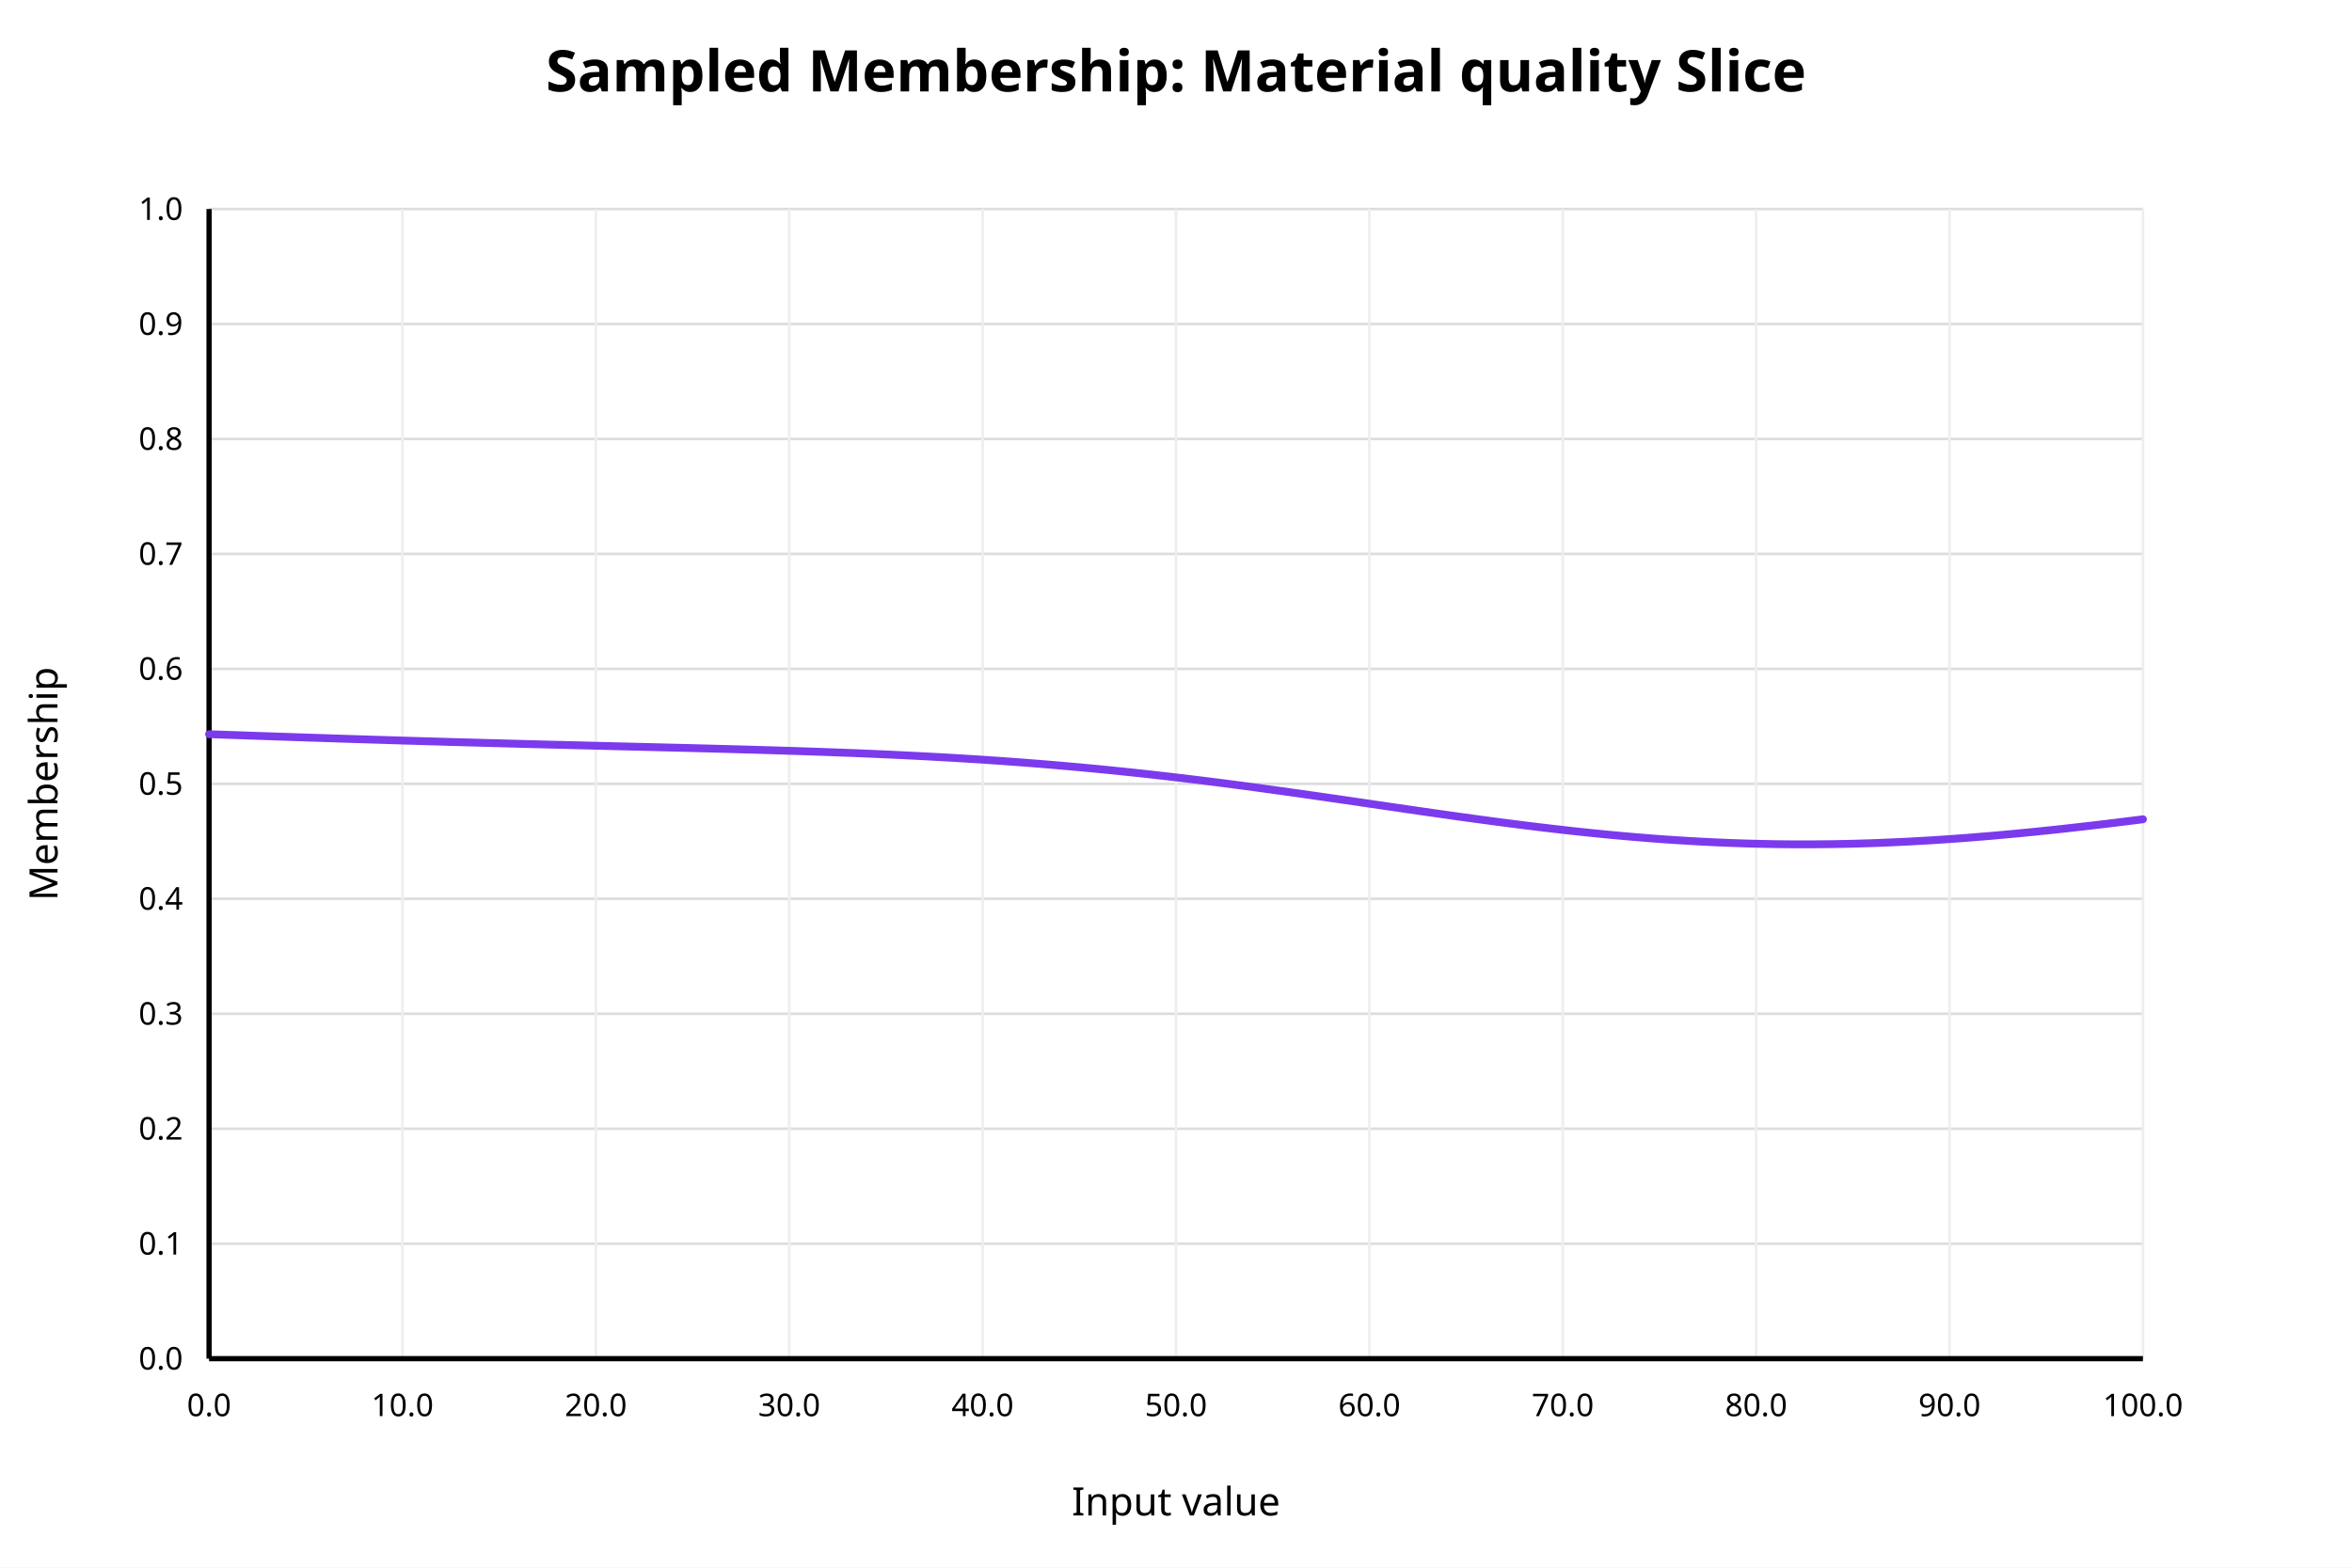
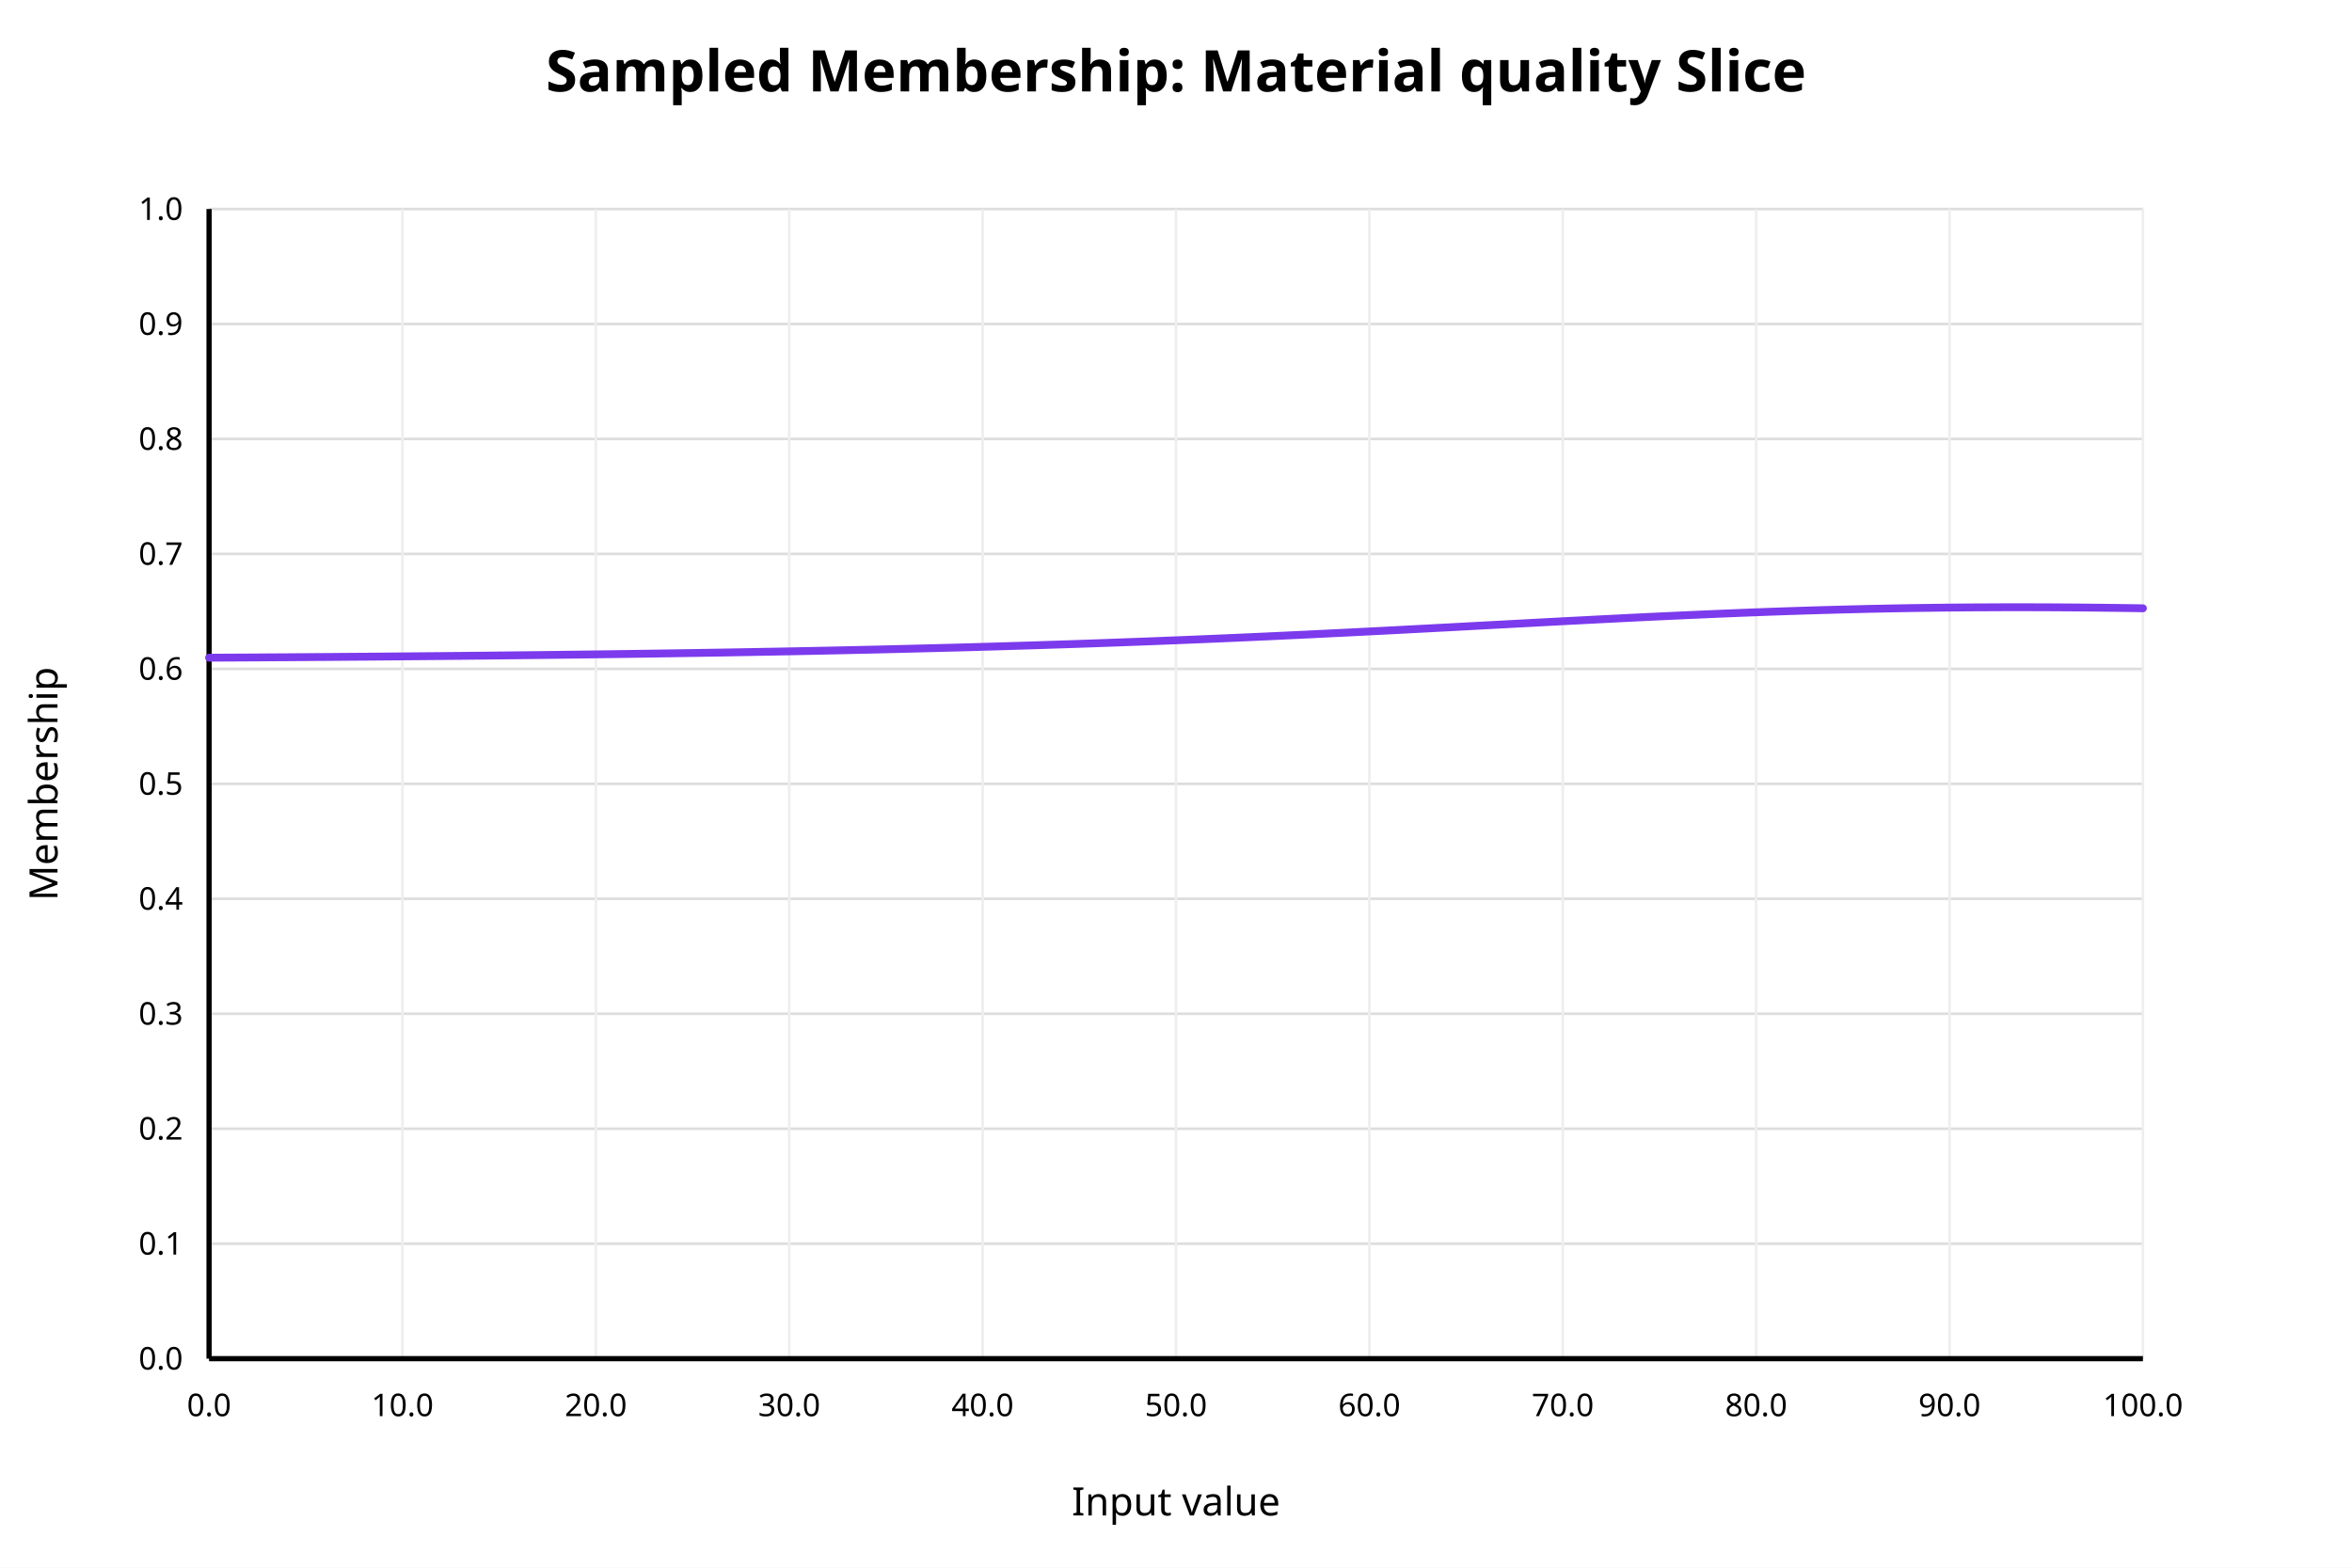
<svg xmlns="http://www.w3.org/2000/svg" width="900" height="600" viewBox="0 0 900 600">
  <rect x="0" y="0" width="900" height="600" fill="white" />
  <text x="450" y="35" text-anchor="middle" font-family="sans-serif" font-size="22" font-weight="bold" fill="black">Sampled Membership: Material quality Slice</text>
  <line x1="80" y1="520.00" x2="820" y2="520.00" stroke="#dddddd" stroke-width="1" />
  <text x="70" y="520.00" text-anchor="end" dominant-baseline="middle" font-family="sans-serif" font-size="12" fill="black">0.0</text>
  <line x1="80" y1="476.00" x2="820" y2="476.00" stroke="#dddddd" stroke-width="1" />
  <text x="70" y="476.00" text-anchor="end" dominant-baseline="middle" font-family="sans-serif" font-size="12" fill="black">0.1</text>
  <line x1="80" y1="432.00" x2="820" y2="432.00" stroke="#dddddd" stroke-width="1" />
  <text x="70" y="432.00" text-anchor="end" dominant-baseline="middle" font-family="sans-serif" font-size="12" fill="black">0.2</text>
  <line x1="80" y1="388.00" x2="820" y2="388.00" stroke="#dddddd" stroke-width="1" />
  <text x="70" y="388.00" text-anchor="end" dominant-baseline="middle" font-family="sans-serif" font-size="12" fill="black">0.3</text>
  <line x1="80" y1="344.00" x2="820" y2="344.00" stroke="#dddddd" stroke-width="1" />
  <text x="70" y="344.00" text-anchor="end" dominant-baseline="middle" font-family="sans-serif" font-size="12" fill="black">0.4</text>
  <line x1="80" y1="300.00" x2="820" y2="300.00" stroke="#dddddd" stroke-width="1" />
  <text x="70" y="300.00" text-anchor="end" dominant-baseline="middle" font-family="sans-serif" font-size="12" fill="black">0.5</text>
  <line x1="80" y1="256.00" x2="820" y2="256.00" stroke="#dddddd" stroke-width="1" />
  <text x="70" y="256.00" text-anchor="end" dominant-baseline="middle" font-family="sans-serif" font-size="12" fill="black">0.6</text>
  <line x1="80" y1="212.00" x2="820" y2="212.00" stroke="#dddddd" stroke-width="1" />
  <text x="70" y="212.00" text-anchor="end" dominant-baseline="middle" font-family="sans-serif" font-size="12" fill="black">0.7</text>
  <line x1="80" y1="168.00" x2="820" y2="168.00" stroke="#dddddd" stroke-width="1" />
  <text x="70" y="168.00" text-anchor="end" dominant-baseline="middle" font-family="sans-serif" font-size="12" fill="black">0.8</text>
  <line x1="80" y1="124.00" x2="820" y2="124.00" stroke="#dddddd" stroke-width="1" />
  <text x="70" y="124.00" text-anchor="end" dominant-baseline="middle" font-family="sans-serif" font-size="12" fill="black">0.9</text>
  <line x1="80" y1="80.00" x2="820" y2="80.00" stroke="#dddddd" stroke-width="1" />
  <text x="70" y="80.00" text-anchor="end" dominant-baseline="middle" font-family="sans-serif" font-size="12" fill="black">1.0</text>
  <line x1="80.00" y1="80" x2="80.00" y2="520" stroke="#eeeeee" stroke-width="1" />
  <text x="80.00" y="542" text-anchor="middle" font-family="sans-serif" font-size="12" fill="black">0.0</text>
  <line x1="154.00" y1="80" x2="154.00" y2="520" stroke="#eeeeee" stroke-width="1" />
  <text x="154.00" y="542" text-anchor="middle" font-family="sans-serif" font-size="12" fill="black">10.0</text>
  <line x1="228.00" y1="80" x2="228.00" y2="520" stroke="#eeeeee" stroke-width="1" />
  <text x="228.00" y="542" text-anchor="middle" font-family="sans-serif" font-size="12" fill="black">20.0</text>
  <line x1="302.00" y1="80" x2="302.00" y2="520" stroke="#eeeeee" stroke-width="1" />
  <text x="302.00" y="542" text-anchor="middle" font-family="sans-serif" font-size="12" fill="black">30.0</text>
  <line x1="376.00" y1="80" x2="376.00" y2="520" stroke="#eeeeee" stroke-width="1" />
  <text x="376.00" y="542" text-anchor="middle" font-family="sans-serif" font-size="12" fill="black">40.0</text>
  <line x1="450.00" y1="80" x2="450.00" y2="520" stroke="#eeeeee" stroke-width="1" />
  <text x="450.00" y="542" text-anchor="middle" font-family="sans-serif" font-size="12" fill="black">50.0</text>
  <line x1="524.00" y1="80" x2="524.00" y2="520" stroke="#eeeeee" stroke-width="1" />
  <text x="524.00" y="542" text-anchor="middle" font-family="sans-serif" font-size="12" fill="black">60.0</text>
  <line x1="598.00" y1="80" x2="598.00" y2="520" stroke="#eeeeee" stroke-width="1" />
  <text x="598.00" y="542" text-anchor="middle" font-family="sans-serif" font-size="12" fill="black">70.0</text>
  <line x1="672.00" y1="80" x2="672.00" y2="520" stroke="#eeeeee" stroke-width="1" />
  <text x="672.00" y="542" text-anchor="middle" font-family="sans-serif" font-size="12" fill="black">80.0</text>
  <line x1="746.00" y1="80" x2="746.00" y2="520" stroke="#eeeeee" stroke-width="1" />
  <text x="746.00" y="542" text-anchor="middle" font-family="sans-serif" font-size="12" fill="black">90.0</text>
  <line x1="820.00" y1="80" x2="820.00" y2="520" stroke="#eeeeee" stroke-width="1" />
  <text x="820.00" y="542" text-anchor="middle" font-family="sans-serif" font-size="12" fill="black">100.0</text>
  <line x1="80" y1="520" x2="820" y2="520" stroke="black" stroke-width="2" />
  <line x1="80" y1="80" x2="80" y2="520" stroke="black" stroke-width="2" />
  <text x="450" y="580" text-anchor="middle" font-family="sans-serif" font-size="15" fill="black">Input value</text>
  <text x="22" y="300" text-anchor="middle" font-family="sans-serif" font-size="15" fill="black" transform="rotate(-90 22 300)">Membership</text>
-   <polyline fill="none" stroke="#7c3aed" stroke-width="3" stroke-linejoin="round" stroke-linecap="round" points="80.00,281.00 83.70,281.13 87.40,281.26 91.10,281.38 94.80,281.51 98.50,281.64 102.20,281.76 105.90,281.89 109.60,282.01 113.30,282.14 117.00,282.26 120.70,282.38 124.40,282.50 128.10,282.62 131.80,282.74 135.50,282.86 139.20,282.97 142.90,283.09 146.60,283.20 150.30,283.32 154.00,283.43 157.70,283.54 161.40,283.65 165.10,283.75 168.80,283.86 172.50,283.97 176.20,284.07 179.90,284.17 183.60,284.27 187.30,284.38 191.00,284.47 194.70,284.57 198.40,284.67 202.10,284.77 205.80,284.86 209.50,284.96 213.20,285.05 216.90,285.14 220.60,285.23 224.30,285.32 228.00,285.42 231.70,285.51 235.40,285.60 239.10,285.69 242.80,285.78 246.50,285.87 250.20,285.96 253.90,286.05 257.60,286.14 261.30,286.23 265.00,286.32 268.70,286.42 272.40,286.51 276.10,286.61 279.80,286.71 283.50,286.81 287.20,286.91 290.90,287.02 294.60,287.13 298.30,287.24 302.00,287.36 305.70,287.47 309.40,287.60 313.10,287.72 316.80,287.85 320.50,287.99 324.20,288.13 327.90,288.27 331.60,288.42 335.30,288.58 339.00,288.74 342.70,288.91 346.40,289.09 350.10,289.27 353.80,289.46 357.50,289.66 361.20,289.86 364.90,290.07 368.60,290.30 372.30,290.52 376.00,290.76 379.70,291.01 383.40,291.26 387.10,291.53 390.80,291.80 394.50,292.09 398.20,292.38 401.90,292.68 405.60,293.00 409.30,293.32 413.00,293.65 416.70,294.00 420.40,294.35 424.10,294.71 427.80,295.09 431.50,295.47 435.20,295.86 438.90,296.26 442.60,296.68 446.30,297.10 450.00,297.53 453.70,297.97 457.40,298.42 461.10,298.87 464.80,299.34 468.50,299.81 472.20,300.29 475.90,300.78 479.60,301.28 483.30,301.78 487.00,302.29 490.70,302.80 494.40,303.32 498.10,303.84 501.80,304.37 505.50,304.90 509.20,305.44 512.90,305.97 516.60,306.51 520.30,307.05 524.00,307.60 527.70,308.14 531.40,308.68 535.10,309.22 538.80,309.76 542.50,310.30 546.20,310.83 549.90,311.36 553.60,311.88 557.30,312.41 561.00,312.92 564.70,313.43 568.40,313.93 572.10,314.43 575.80,314.91 579.50,315.39 583.20,315.86 586.90,316.32 590.60,316.76 594.30,317.20 598.00,317.62 601.70,318.04 605.40,318.44 609.10,318.82 612.80,319.19 616.50,319.55 620.20,319.89 623.90,320.22 627.60,320.53 631.30,320.83 635.00,321.11 638.70,321.37 642.40,321.61 646.10,321.84 649.80,322.05 653.50,322.24 657.20,322.42 660.90,322.57 664.60,322.71 668.30,322.83 672.00,322.93 675.70,323.01 679.40,323.08 683.10,323.12 686.80,323.15 690.50,323.15 694.20,323.14 697.90,323.11 701.60,323.07 705.30,323.00 709.00,322.92 712.70,322.81 716.40,322.70 720.10,322.56 723.80,322.40 727.50,322.23 731.20,322.05 734.90,321.84 738.60,321.63 742.30,321.39 746.00,321.14 749.70,320.88 753.40,320.60 757.10,320.30 760.80,320.00 764.50,319.68 768.20,319.34 771.90,319.00 775.60,318.64 779.30,318.27 783.00,317.89 786.70,317.50 790.40,317.10 794.10,316.68 797.80,316.26 801.50,315.83 805.20,315.39 808.90,314.95 812.60,314.49 816.30,314.03 820.00,313.56" />
+   <polyline fill="none" stroke="#7c3aed" stroke-width="3" stroke-linejoin="round" stroke-linecap="round" points="80.00,251.72 83.70,251.70 87.40,251.68 91.10,251.66 94.80,251.64 98.50,251.62 102.20,251.59 105.90,251.57 109.60,251.55 113.30,251.52 117.00,251.50 120.70,251.47 124.40,251.45 128.10,251.42 131.80,251.39 135.50,251.36 139.20,251.34 142.90,251.31 146.60,251.28 150.30,251.25 154.00,251.22 157.70,251.18 161.40,251.15 165.10,251.12 168.80,251.09 172.50,251.05 176.20,251.02 179.90,250.98 183.60,250.95 187.30,250.91 191.00,250.87 194.70,250.83 198.40,250.79 202.10,250.75 205.80,250.71 209.50,250.67 213.20,250.63 216.90,250.58 220.60,250.54 224.30,250.49 228.00,250.45 231.70,250.40 235.40,250.35 239.10,250.30 242.80,250.25 246.50,250.20 250.20,250.15 253.90,250.09 257.60,250.04 261.30,249.98 265.00,249.93 268.70,249.87 272.40,249.81 276.10,249.75 279.80,249.69 283.50,249.62 287.20,249.56 290.90,249.49 294.60,249.43 298.30,249.36 302.00,249.29 305.70,249.22 309.40,249.15 313.10,249.07 316.80,249.00 320.50,248.92 324.20,248.84 327.90,248.76 331.60,248.68 335.30,248.60 339.00,248.51 342.70,248.42 346.40,248.33 350.10,248.24 353.80,248.15 357.50,248.06 361.20,247.96 364.90,247.87 368.60,247.77 372.30,247.67 376.00,247.56 379.70,247.46 383.40,247.35 387.10,247.24 390.80,247.13 394.50,247.02 398.20,246.90 401.90,246.78 405.60,246.66 409.30,246.54 413.00,246.42 416.70,246.29 420.40,246.16 424.10,246.03 427.80,245.90 431.50,245.76 435.20,245.63 438.90,245.49 442.60,245.35 446.30,245.20 450.00,245.06 453.70,244.91 457.40,244.76 461.10,244.60 464.80,244.45 468.50,244.29 472.20,244.13 475.90,243.97 479.60,243.80 483.30,243.64 487.00,243.47 490.70,243.30 494.40,243.12 498.10,242.95 501.80,242.77 505.50,242.59 509.20,242.41 512.90,242.23 516.60,242.05 520.30,241.86 524.00,241.68 527.70,241.49 531.40,241.30 535.10,241.11 538.80,240.91 542.50,240.72 546.20,240.53 549.90,240.33 553.60,240.14 557.30,239.94 561.00,239.74 564.70,239.54 568.40,239.35 572.10,239.15 575.80,238.95 579.50,238.75 583.20,238.56 586.90,238.36 590.60,238.16 594.30,237.97 598.00,237.77 601.70,237.58 605.40,237.39 609.10,237.20 612.80,237.01 616.50,236.82 620.20,236.64 623.90,236.45 627.60,236.27 631.30,236.09 635.00,235.92 638.70,235.75 642.40,235.58 646.10,235.41 649.80,235.25 653.50,235.09 657.20,234.93 660.90,234.78 664.60,234.63 668.30,234.48 672.00,234.34 675.70,234.20 679.40,234.07 683.10,233.94 686.80,233.82 690.50,233.70 694.20,233.59 697.90,233.48 701.60,233.38 705.30,233.28 709.00,233.19 712.70,233.10 716.40,233.01 720.10,232.94 723.80,232.86 727.50,232.80 731.20,232.73 734.90,232.68 738.60,232.63 742.30,232.58 746.00,232.54 749.70,232.51 753.40,232.48 757.10,232.45 760.80,232.44 764.50,232.42 768.20,232.41 771.90,232.41 775.60,232.41 779.30,232.42 783.00,232.43 786.70,232.45 790.40,232.47 794.10,232.50 797.80,232.53 801.50,232.57 805.20,232.61 808.90,232.65 812.60,232.70 816.30,232.75 820.00,232.81" />
</svg>
